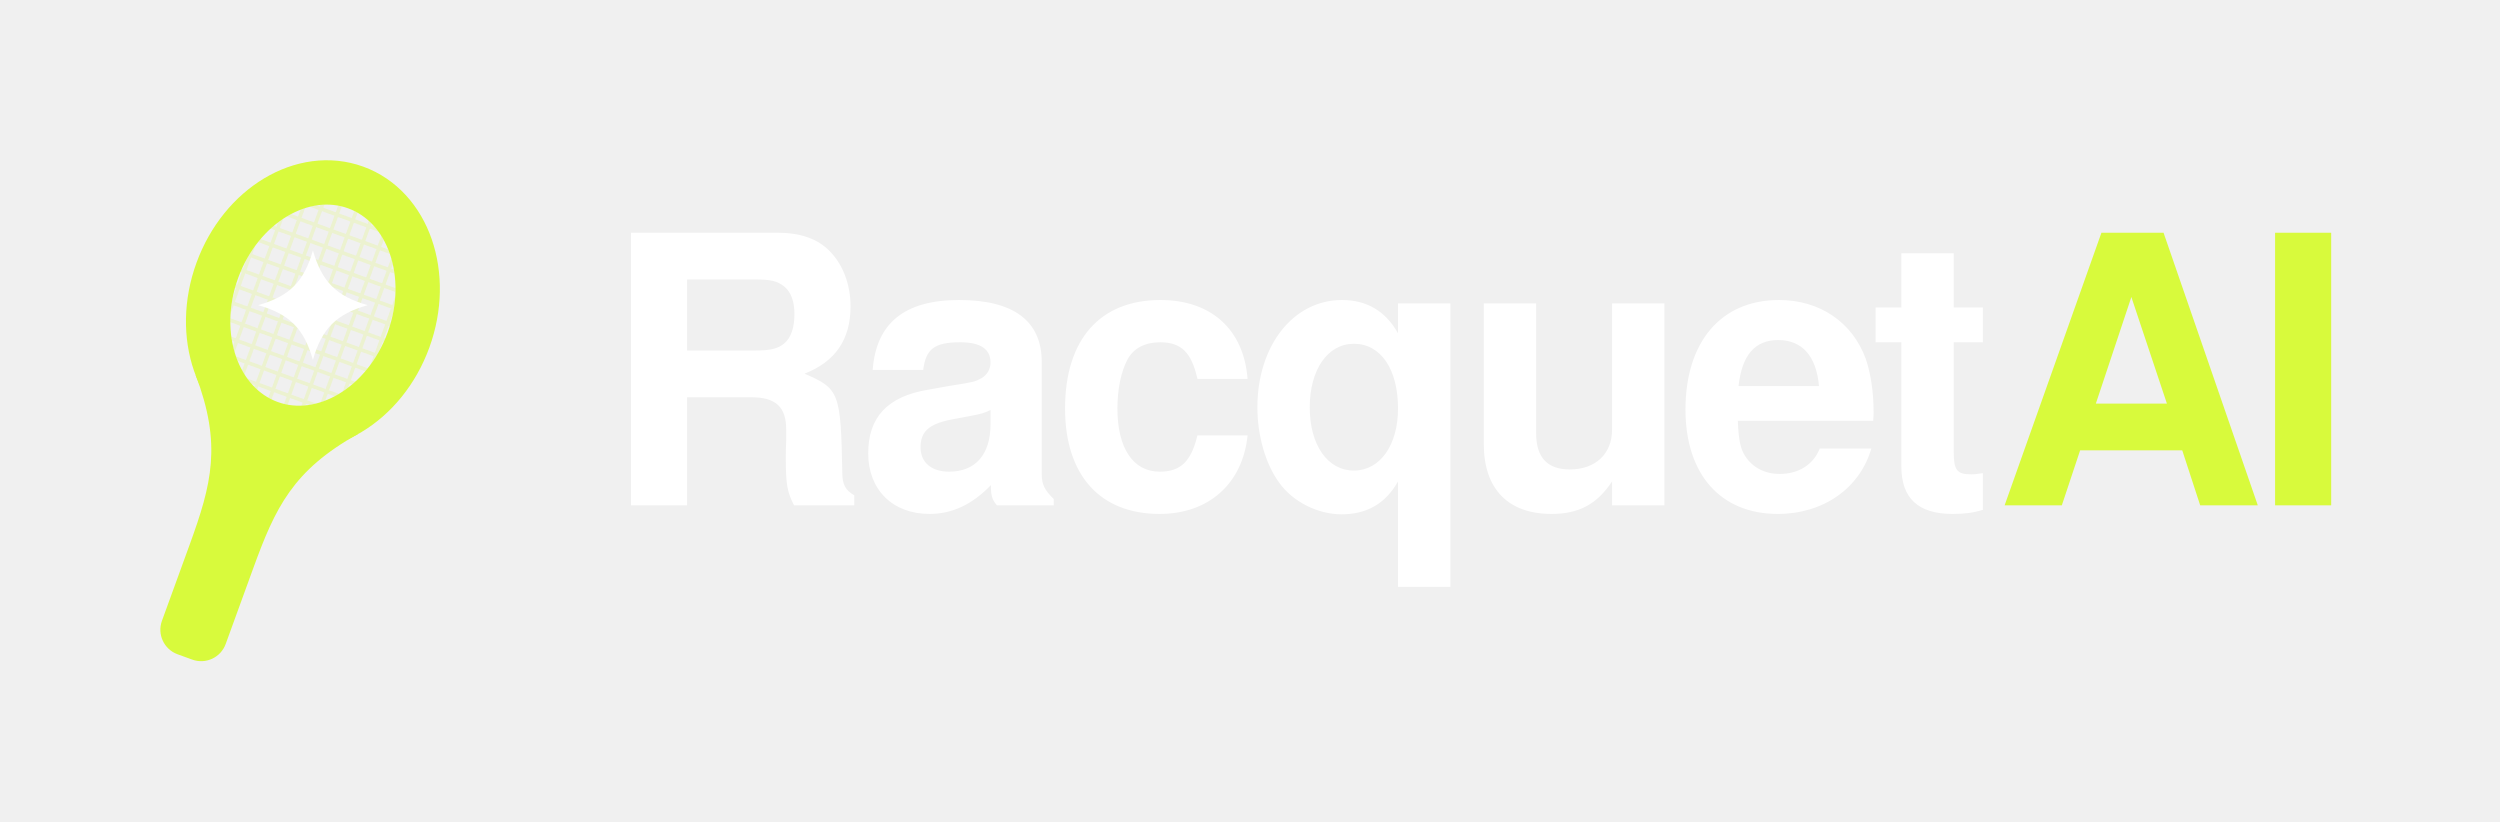
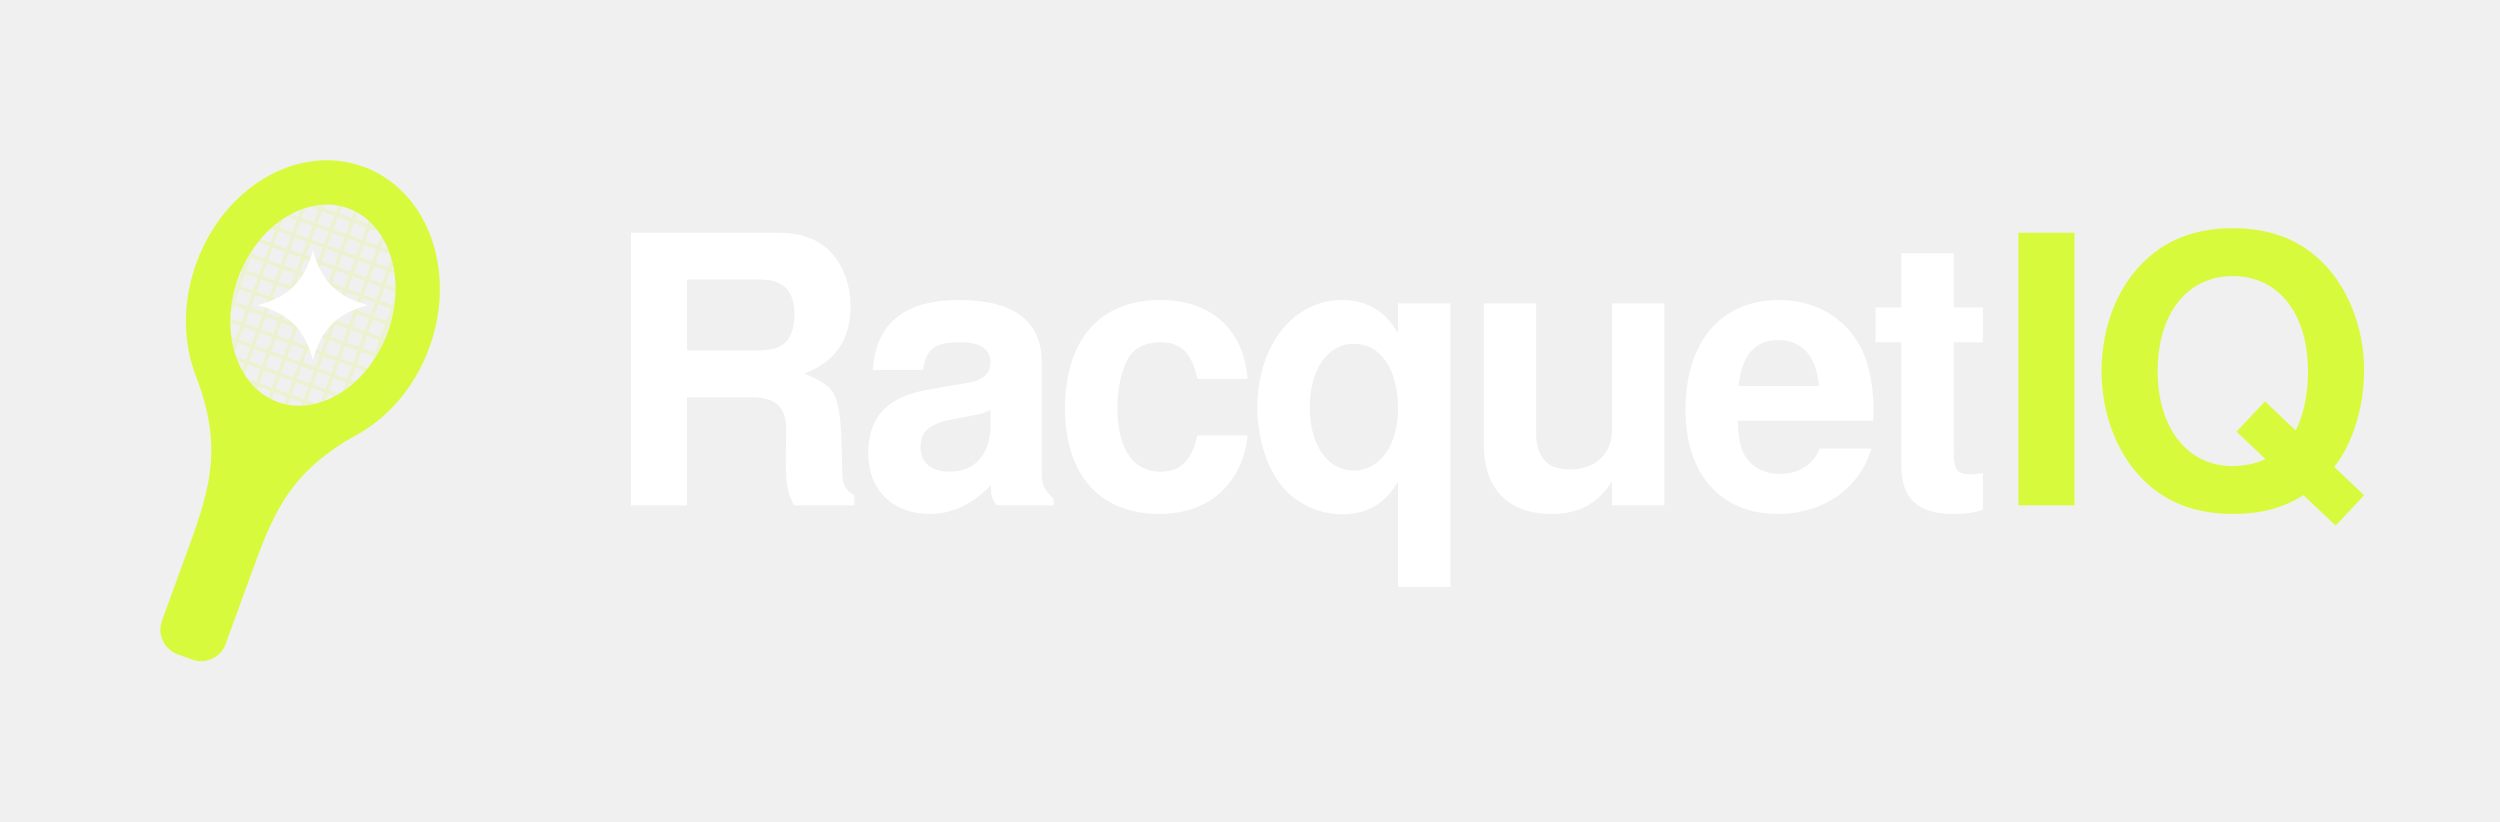
- <svg xmlns="http://www.w3.org/2000/svg" width="1123" height="369" viewBox="0 0 1123 369" role="img" aria-label="RacquetAI">
+ <svg xmlns="http://www.w3.org/2000/svg" width="1123" height="369" viewBox="0 0 1123 369" role="img" aria-label="RacquetIQ">
  <defs>
    <clipPath id="racquetai-bed">
      <path d="M 0 -166 C 33.69 -166 61 -130.63 61 -87 C 61 -43.37 33.69 -8 0 -8 C -33.69 -8 -61 -43.37 -61 -87 C -61 -130.63 -33.69 -166 0 -166 Z" />
    </clipPath>
  </defs>
  <svg x="-9.2" y="40.5" width="288" height="288" viewBox="0 0 512 512">
    <g transform="translate(235.25 256.85) rotate(20) scale(1.0416)">
      <ellipse cx="0" cy="-87" rx="78" ry="96" fill="none" stroke="#D8FA3C" stroke-width="34" />
      <path d="M 66.24 -6 C 28.94 37.16 26 68.4 26 118 L 26 180 C 26 191.05 17.05 200 6 200 L -6 200 C -17.05 200 -26 191.05 -26 180 L -26 118 C -26 68.4 -28.94 37.16 -66.24 -6 Z" fill="#D8FA3C" />
      <g clip-path="url(#racquetai-bed)" opacity="0.18" stroke="#D8FA3C" stroke-width="2.8" stroke-linecap="round">
        <path d="M -58.5 -183 V 9 M -45.5 -183 V 9 M -32.5 -183 V 9 M -19.5 -183 V 9 M -6.5 -183 V 9 M 6.5 -183 V 9 M 19.5 -183 V 9 M 32.5 -183 V 9 M 45.5 -183 V 9 M 58.5 -183 V 9" />
        <path d="M -78 -158.5 H 78 M -78 -145.5 H 78 M -78 -132.5 H 78 M -78 -119.5 H 78 M -78 -106.5 H 78 M -78 -93.5 H 78 M -78 -80.5 H 78 M -78 -67.5 H 78 M -78 -54.5 H 78 M -78 -41.5 H 78 M -78 -28.5 H 78 M -78 -15.5 H 78" />
      </g>
      <path d="M -14.36 -126.47 C 0.14 -106.27 14.67 -99.49 39.47 -101.36 C 19.27 -86.86 12.49 -72.33 14.36 -47.53 C -0.14 -67.73 -14.67 -74.51 -39.47 -72.64 C -19.27 -87.14 -12.49 -101.67 -14.36 -126.47 Z" fill="#FFFFFF" />
    </g>
  </svg>
-   <text x="270" y="227" font-family="-apple-system, SF Pro Display, Helvetica Neue, Helvetica, Arial, sans-serif" font-size="168" font-weight="700" letter-spacing="-6" fill="#FFFFFF">Racquet<tspan fill="#D8FA3C">AI</tspan>
+   <text x="270" y="227" font-family="-apple-system, SF Pro Display, Helvetica Neue, Helvetica, Arial, sans-serif" font-size="168" font-weight="700" letter-spacing="-6" fill="#FFFFFF">Racquet<tspan fill="#D8FA3C">IQ</tspan>
  </text>
</svg>
